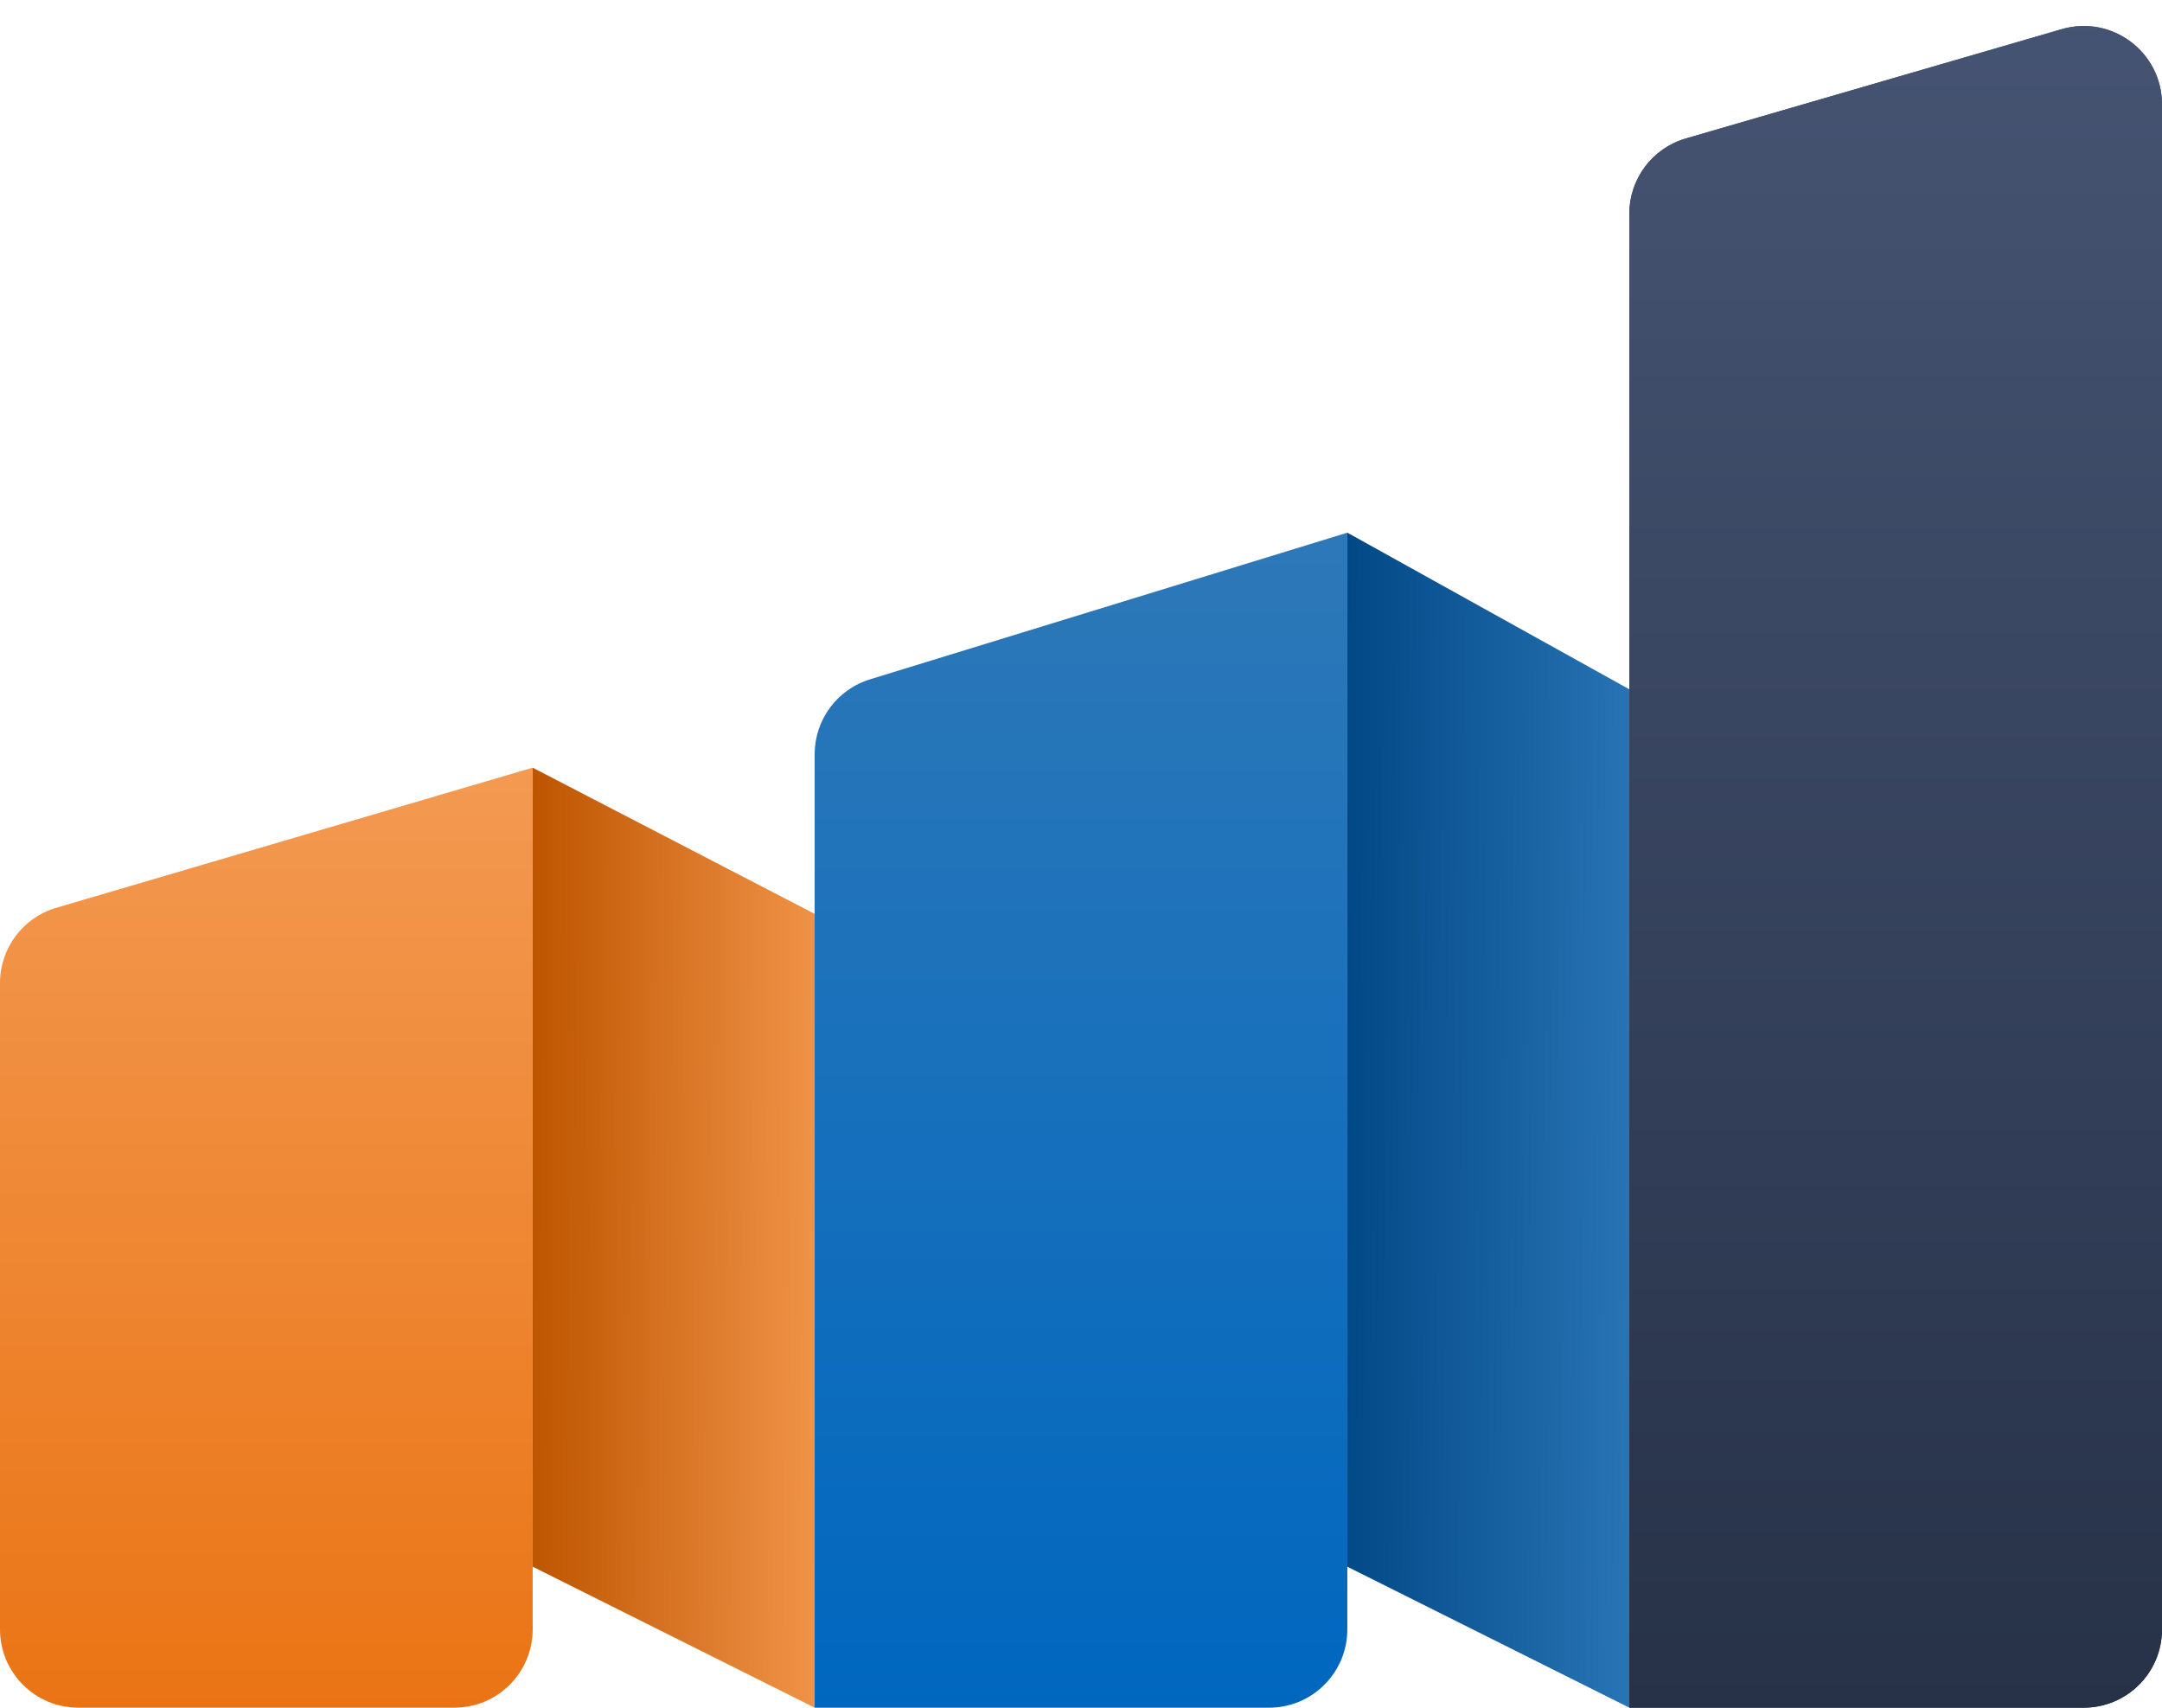
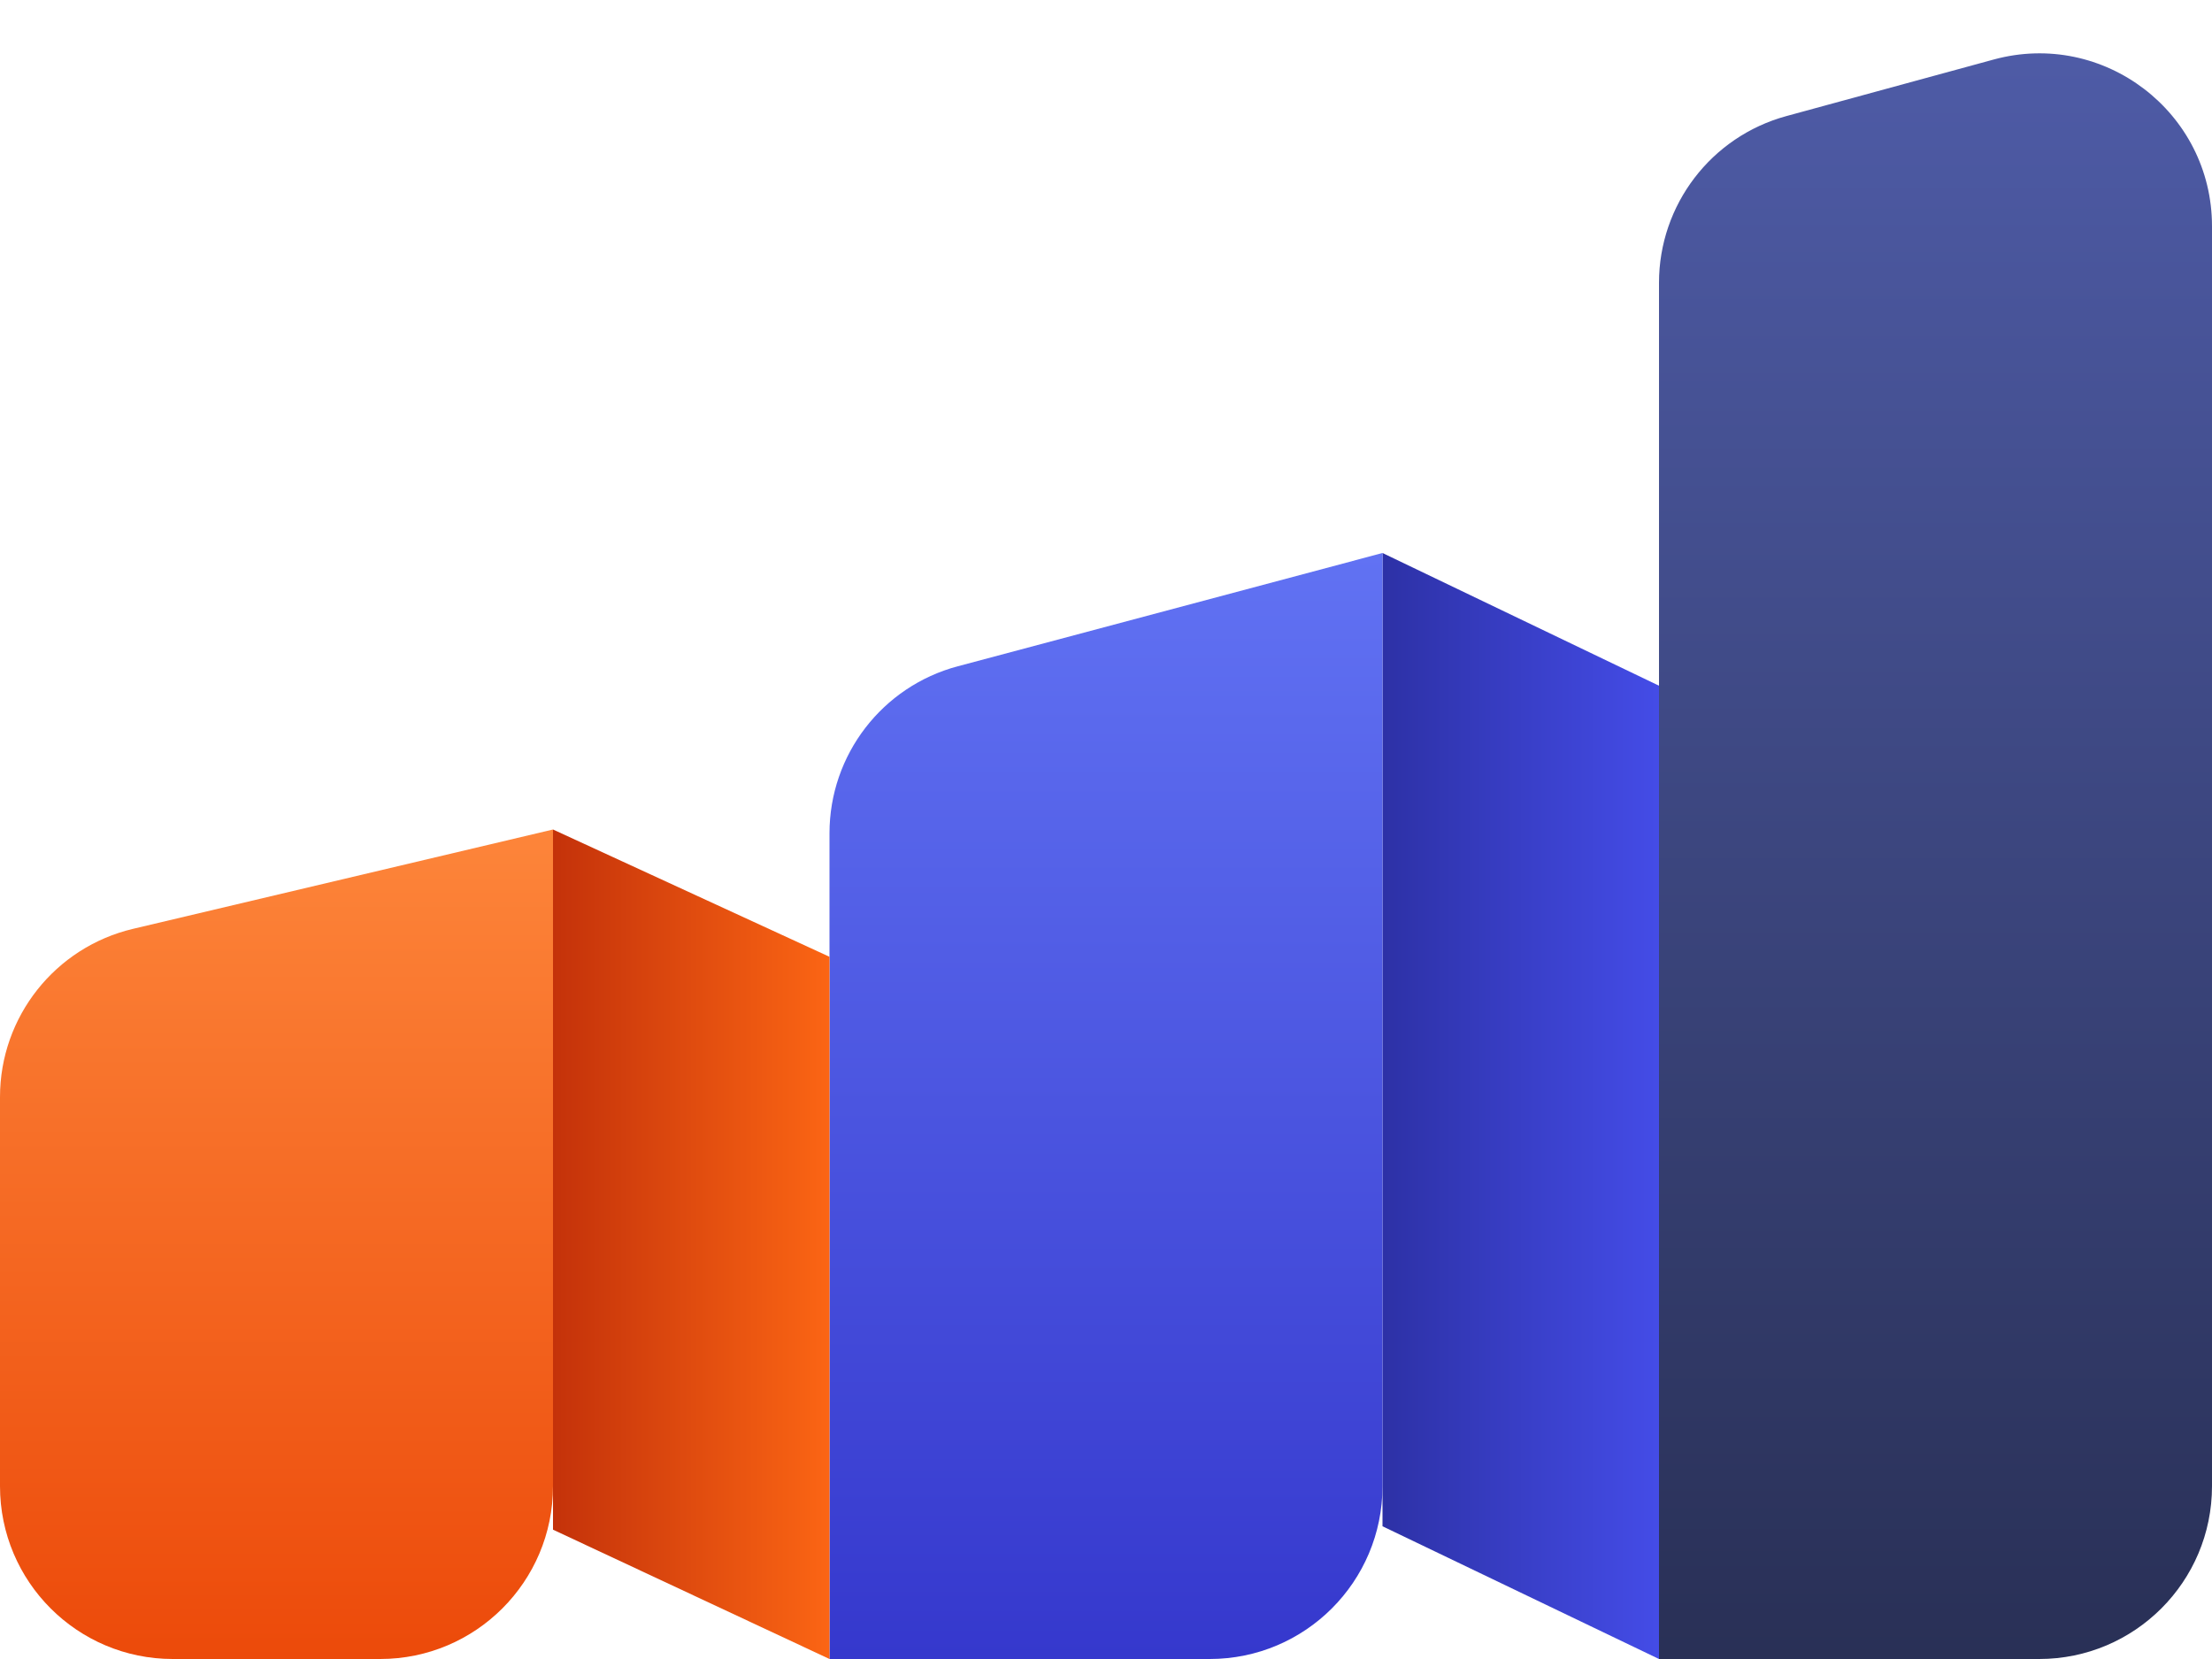
- <svg xmlns="http://www.w3.org/2000/svg" width="138" height="109" viewBox="0 0 138 109" fill="none">
-   <path fill-rule="evenodd" clip-rule="evenodd" d="M52 109V58.331L34 49v51l18 9Z" fill="url(#paint0_linear_354_18010)" />
-   <path fill-rule="evenodd" clip-rule="evenodd" d="M29 109a5 5 0 0 0 5-5V49L3.59 57.944A5 5 0 0 0 0 62.741V104a5 5 0 0 0 5 5h24Z" fill="url(#paint1_linear_354_18010)" />
-   <path fill-rule="evenodd" clip-rule="evenodd" d="M104 109V43.998L86 34v66.002L104 109Z" fill="url(#paint2_linear_354_18010)" />
-   <path fill-rule="evenodd" clip-rule="evenodd" d="M81 109a5 5 0 0 0 5-5V34l-30.468 9.361A5 5 0 0 0 52 48.142V109h29Z" fill="url(#paint3_linear_354_18010)" />
-   <path fill-rule="evenodd" clip-rule="evenodd" d="M133 109a5 5 0 0 0 5-5V6.661c0-3.332-3.197-5.731-6.396-4.801l-24 6.979A5 5 0 0 0 104 13.64V109h29Z" fill="url(#paint4_linear_354_18010)" />
-   <path fill-rule="evenodd" clip-rule="evenodd" d="M133 109a5 5 0 0 0 5-5V6.661c0-3.332-3.197-5.731-6.396-4.801l-24 6.979A5 5 0 0 0 104 13.64V109h29Z" fill="url(#paint5_linear_354_18010)" />
+ <svg xmlns="http://www.w3.org/2000/svg" width="64" height="48" viewBox="0 0 64 48" fill="none">
+   <path fill-rule="evenodd" clip-rule="evenodd" d="M59 48a5 5 0 0 0 5-5V6.546c0-3.297-3.135-5.691-6.316-4.824l-6 1.637A5 5 0 0 0 48 8.183V48h11Z" fill="url(#a)" />
+   <path fill-rule="evenodd" clip-rule="evenodd" d="M48 48V19.84L40 16v28.16L48 48Z" fill="url(#b)" />
+   <path fill-rule="evenodd" clip-rule="evenodd" d="M35 48a5 5 0 0 0 5-5V16l-12.288 3.277A5 5 0 0 0 24 24.108V48h11Z" fill="url(#c)" />
+   <path fill-rule="evenodd" clip-rule="evenodd" d="M24 48V27.683L16 24v20.258L24 48Z" fill="url(#d)" />
+   <path fill-rule="evenodd" clip-rule="evenodd" d="M11 48a5 5 0 0 0 5-5V24L3.85 26.874A5 5 0 0 0 0 31.74V43a5 5 0 0 0 5 5h6Z" fill="url(#e)" />
  <defs>
-     <linearGradient id="paint0_linear_354_18010" x1="52.684" y1="107.59" x2="33.833" y2="107.493" gradientUnits="userSpaceOnUse">
-       <stop stop-color="#F2954A" />
-       <stop offset="1" stop-color="#BE5500" />
+     <linearGradient id="a" x1="64" y1="1.6" x2="64" y2="48" gradientUnits="userSpaceOnUse">
+       <stop offset=".001" stop-color="#4E5BA6" />
+       <stop offset="1" stop-color="#293056" />
    </linearGradient>
-     <linearGradient id="paint1_linear_354_18010" x1="35.598" y1="43.361" x2="35.598" y2="109" gradientUnits="userSpaceOnUse">
-       <stop stop-color="#F49D57" />
-       <stop offset="1" stop-color="#EA7415" />
+     <linearGradient id="b" x1="48" y1="48" x2="40" y2="48" gradientUnits="userSpaceOnUse">
+       <stop stop-color="#444CE7" />
+       <stop offset="1" stop-color="#2D31A6" />
    </linearGradient>
-     <linearGradient id="paint2_linear_354_18010" x1="105.189" y1="112.767" x2="84.57" y2="112.605" gradientUnits="userSpaceOnUse">
-       <stop stop-color="#2B77B8" />
-       <stop offset="1" stop-color="#004684" />
+     <linearGradient id="c" x1="40" y1="16" x2="40" y2="48" gradientUnits="userSpaceOnUse">
+       <stop stop-color="#6172F3" />
+       <stop offset="1" stop-color="#3538CD" />
    </linearGradient>
-     <linearGradient id="paint3_linear_354_18010" x1="88.023" y1="25.077" x2="88.023" y2="109" gradientUnits="userSpaceOnUse">
-       <stop stop-color="#337AB7" />
-       <stop offset="1" stop-color="#0067BF" />
+     <linearGradient id="d" x1="24" y1="48" x2="16" y2="48" gradientUnits="userSpaceOnUse">
+       <stop stop-color="#FB6514" />
+       <stop offset="1" stop-color="#C4320A" />
    </linearGradient>
-     <linearGradient id="paint4_linear_354_18010" x1="138" y1="0" x2="138" y2="109" gradientUnits="userSpaceOnUse">
-       <stop offset=".001" stop-color="#4D5A75" />
-       <stop offset="1" stop-color="#273248" />
-     </linearGradient>
-     <linearGradient id="paint5_linear_354_18010" x1="138" y1="0" x2="138" y2="109" gradientUnits="userSpaceOnUse">
-       <stop offset=".001" stop-color="#465473" />
-       <stop offset="1" stop-color="#273248" />
+     <linearGradient id="e" x1="16" y1="24" x2="16" y2="48" gradientUnits="userSpaceOnUse">
+       <stop stop-color="#FD853A" />
+       <stop offset="1" stop-color="#EC4A0A" />
    </linearGradient>
  </defs>
</svg>
